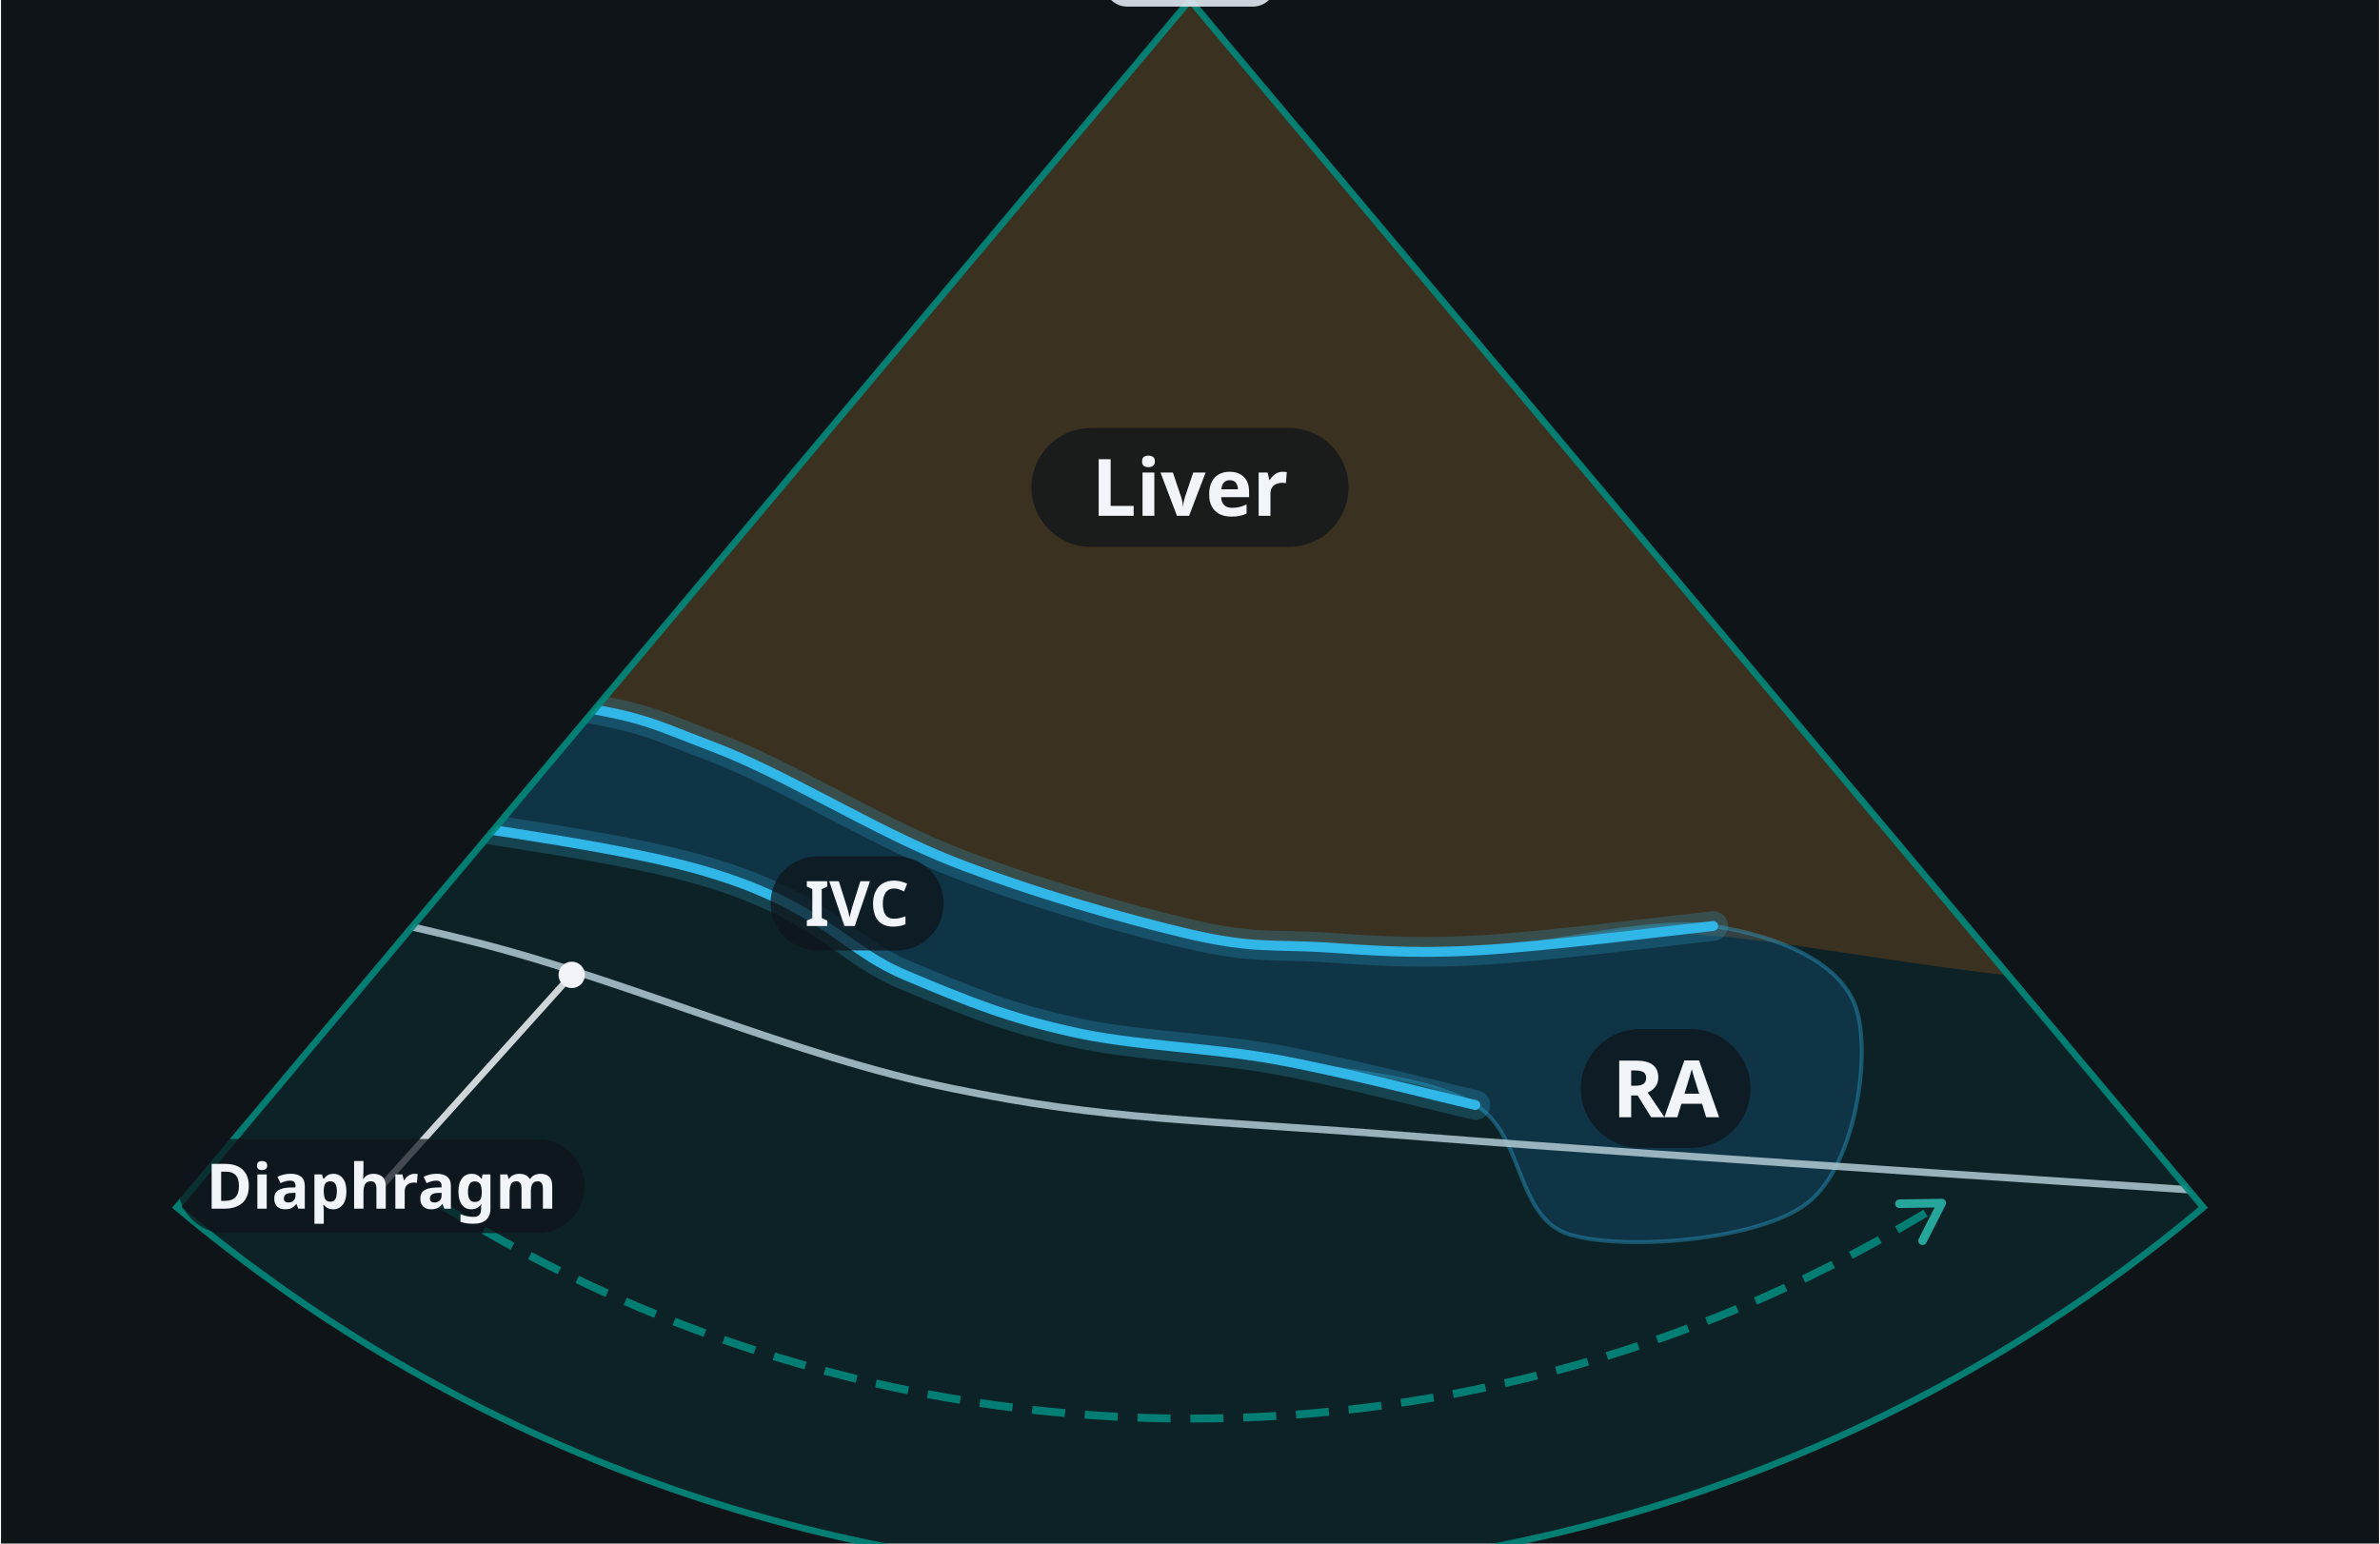
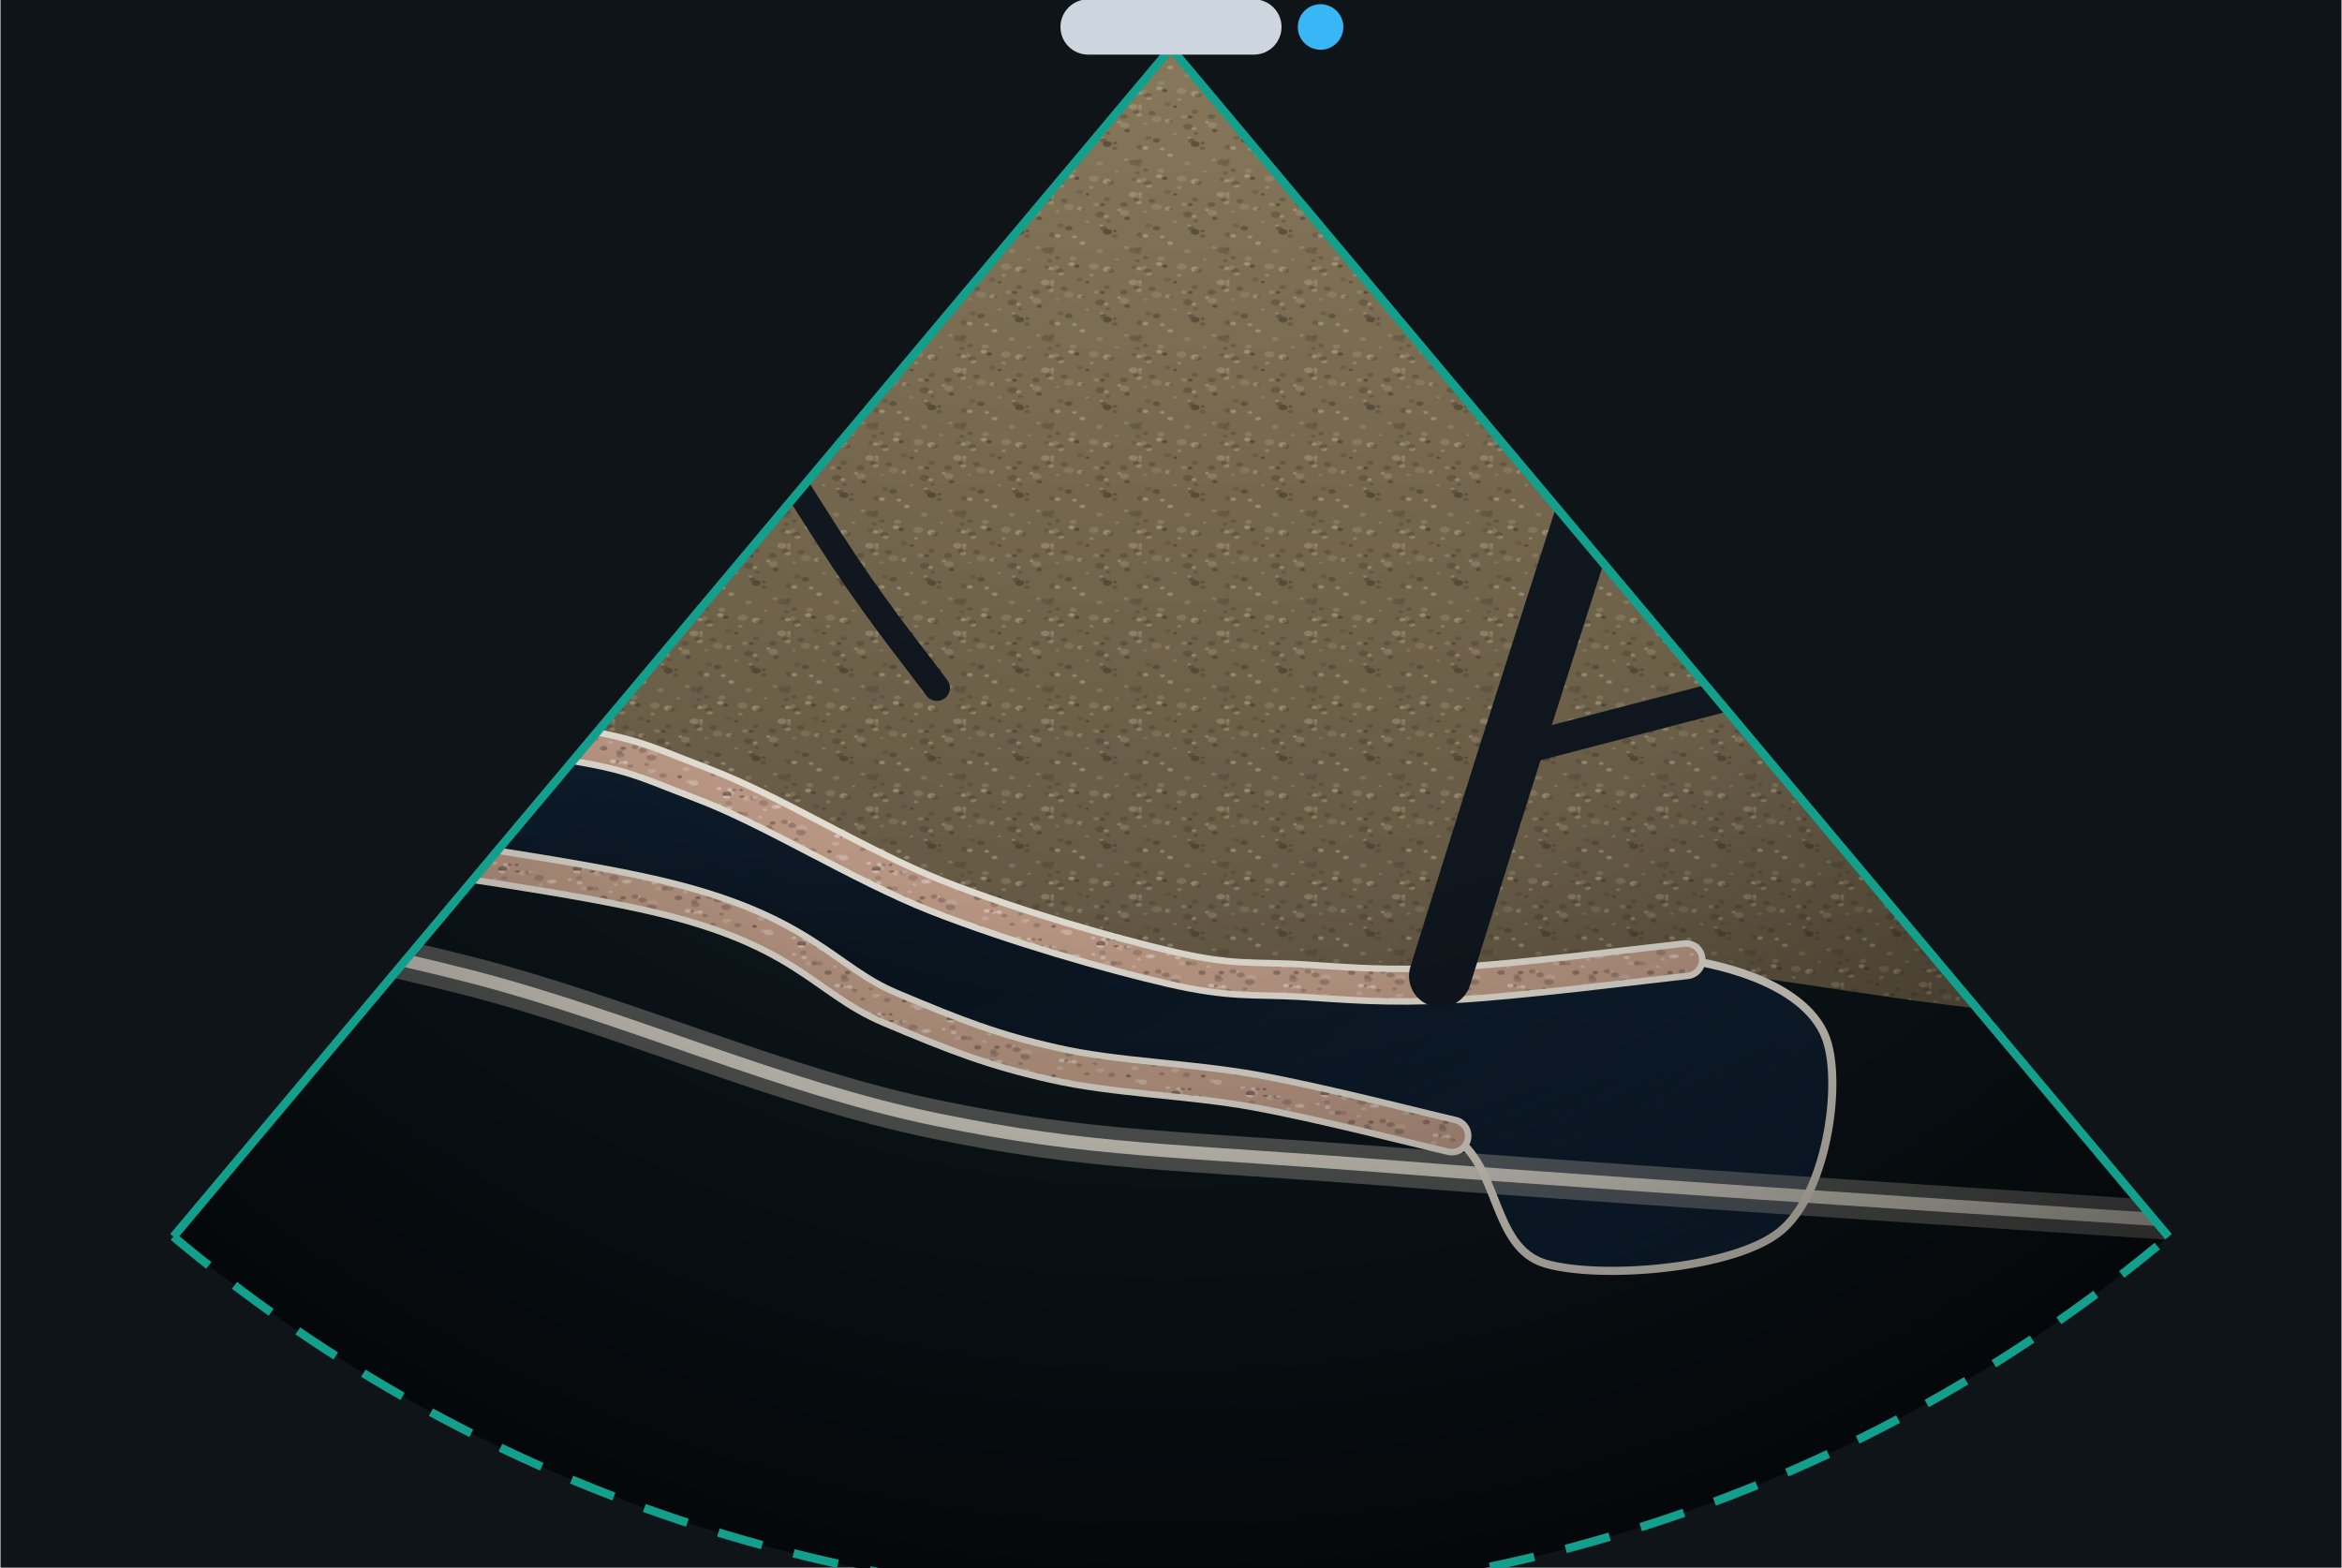
- <svg xmlns="http://www.w3.org/2000/svg" width="720" height="467" viewBox="0.0 0.0 720.0 467.4">
+ <svg xmlns="http://www.w3.org/2000/svg" width="720" height="482" viewBox="0.0 -14.8 720.0 482.2">
  <defs>
    <clipPath id="sector">
      <path d="M 360.0 0.0 L 53.2 365.6 A 477.2 477.2 0 0 0 666.8 365.6 Z" />
    </clipPath>
+     <radialGradient id="bg" gradientUnits="userSpaceOnUse" cx="360.0" cy="0.0" r="477.2">
+       <stop offset="0" stop-color="#16232A" />
+       <stop offset="1" stop-color="#0A1217" />
+     </radialGradient>
+     <radialGradient id="depth" gradientUnits="userSpaceOnUse" cx="360.0" cy="0.0" r="477.2">
+       <stop offset="0" stop-color="#000" stop-opacity="0" />
+       <stop offset="0.55" stop-color="#000" stop-opacity="0.08" />
+       <stop offset="1" stop-color="#000" stop-opacity="0.55" />
+     </radialGradient>
+     <linearGradient id="myoG" x1="0" y1="0" x2="0" y2="1">
+       <stop offset="0" stop-color="#C9A48F" />
+       <stop offset="1" stop-color="#A47F6E" />
+     </linearGradient>
+     <linearGradient id="liverG" x1="0" y1="0" x2="0" y2="1">
+       <stop offset="0" stop-color="#8A7A5C" />
+       <stop offset="1" stop-color="#6B5F49" />
+     </linearGradient>
+     <radialGradient id="bloodR" cx="0.5" cy="0.5" r="0.7">
+       <stop offset="0" stop-color="#0B1622" />
+       <stop offset="1" stop-color="#10253A" />
+     </radialGradient>
+     <radialGradient id="bloodL" cx="0.45" cy="0.5" r="0.7">
+       <stop offset="0" stop-color="#1D0F12" />
+       <stop offset="1" stop-color="#2C1418" />
+     </radialGradient>
+     <pattern id="myoS" width="23" height="23" patternUnits="userSpaceOnUse">
+       <ellipse cx="9.16" cy="3.33" rx="0.94" ry="0.59" fill="#F0DED2" fill-opacity="0.60" />
+       <ellipse cx="14.71" cy="13.40" rx="0.77" ry="0.48" fill="#6F5A51" fill-opacity="0.35" />
+       <ellipse cx="16.62" cy="9.87" rx="1.52" ry="0.95" fill="#F0DED2" fill-opacity="0.26" />
+       <ellipse cx="12.17" cy="16.50" rx="0.83" ry="0.52" fill="#6F5A51" fill-opacity="0.40" />
+       <ellipse cx="4.80" cy="18.65" rx="1.02" ry="0.64" fill="#F0DED2" fill-opacity="0.34" />
+       <ellipse cx="17.27" cy="0.00" rx="0.61" ry="0.38" fill="#6F5A51" fill-opacity="0.68" />
+       <ellipse cx="17.06" cy="15.27" rx="0.68" ry="0.42" fill="#F0DED2" fill-opacity="0.28" />
+       <ellipse cx="1.81" cy="0.54" rx="1.23" ry="0.77" fill="#6F5A51" fill-opacity="0.41" />
+       <ellipse cx="3.60" cy="6.53" rx="0.62" ry="0.39" fill="#F0DED2" fill-opacity="0.47" />
+       <ellipse cx="4.67" cy="2.20" rx="1.45" ry="0.91" fill="#6F5A51" fill-opacity="0.33" />
+       <ellipse cx="17.26" cy="22.19" rx="1.52" ry="0.95" fill="#F0DED2" fill-opacity="0.33" />
+       <ellipse cx="1.53" cy="8.38" rx="1.15" ry="0.72" fill="#6F5A51" fill-opacity="0.54" />
+       <ellipse cx="22.68" cy="0.69" rx="1.42" ry="0.89" fill="#F0DED2" fill-opacity="0.36" />
+       <ellipse cx="9.71" cy="13.84" rx="0.89" ry="0.56" fill="#6F5A51" fill-opacity="0.36" />
+       <ellipse cx="8.14" cy="12.75" rx="0.88" ry="0.55" fill="#F0DED2" fill-opacity="0.66" />
+       <ellipse cx="7.49" cy="8.38" rx="0.87" ry="0.54" fill="#6F5A51" fill-opacity="0.61" />
+       <ellipse cx="16.36" cy="0.01" rx="1.30" ry="0.81" fill="#F0DED2" fill-opacity="0.66" />
+       <ellipse cx="16.95" cy="2.24" rx="1.05" ry="0.66" fill="#6F5A51" fill-opacity="0.26" />
+       <ellipse cx="3.86" cy="14.75" rx="1.08" ry="0.68" fill="#F0DED2" fill-opacity="0.34" />
+       <ellipse cx="16.21" cy="11.22" rx="1.51" ry="0.94" fill="#6F5A51" fill-opacity="0.41" />
+       <ellipse cx="17.32" cy="21.05" rx="0.74" ry="0.46" fill="#F0DED2" fill-opacity="0.62" />
+       <ellipse cx="20.27" cy="5.48" rx="1.05" ry="0.66" fill="#6F5A51" fill-opacity="0.46" />
+       <ellipse cx="6.58" cy="12.79" rx="0.76" ry="0.47" fill="#F0DED2" fill-opacity="0.50" />
+       <ellipse cx="22.01" cy="5.58" rx="1.03" ry="0.64" fill="#6F5A51" fill-opacity="0.28" />
+       <ellipse cx="12.36" cy="8.01" rx="0.58" ry="0.36" fill="#F0DED2" fill-opacity="0.38" />
+       <ellipse cx="21.07" cy="0.08" rx="0.81" ry="0.51" fill="#6F5A51" fill-opacity="0.70" />
+       <ellipse cx="4.38" cy="12.39" rx="0.96" ry="0.60" fill="#F0DED2" fill-opacity="0.70" />
+       <ellipse cx="18.65" cy="21.18" rx="0.71" ry="0.44" fill="#6F5A51" fill-opacity="0.38" />
+       <ellipse cx="16.04" cy="15.49" rx="1.02" ry="0.64" fill="#F0DED2" fill-opacity="0.33" />
+       <ellipse cx="1.91" cy="17.16" rx="0.73" ry="0.46" fill="#6F5A51" fill-opacity="0.68" />
+       <ellipse cx="17.14" cy="3.79" rx="0.88" ry="0.55" fill="#F0DED2" fill-opacity="0.65" />
+       <ellipse cx="19.73" cy="16.78" rx="1.11" ry="0.69" fill="#6F5A51" fill-opacity="0.36" />
+       <ellipse cx="14.04" cy="20.73" rx="0.78" ry="0.49" fill="#F0DED2" fill-opacity="0.57" />
+       <ellipse cx="6.67" cy="10.44" rx="1.29" ry="0.81" fill="#6F5A51" fill-opacity="0.34" />
+       <ellipse cx="8.14" cy="3.39" rx="1.00" ry="0.62" fill="#F0DED2" fill-opacity="0.56" />
+       <ellipse cx="20.77" cy="21.22" rx="0.59" ry="0.37" fill="#6F5A51" fill-opacity="0.64" />
+       <ellipse cx="6.32" cy="19.05" rx="1.38" ry="0.86" fill="#F0DED2" fill-opacity="0.50" />
+       <ellipse cx="11.15" cy="8.00" rx="1.09" ry="0.68" fill="#6F5A51" fill-opacity="0.41" />
+       <ellipse cx="2.10" cy="0.47" rx="0.96" ry="0.60" fill="#F0DED2" fill-opacity="0.53" />
+       <ellipse cx="6.33" cy="9.54" rx="1.03" ry="0.64" fill="#6F5A51" fill-opacity="0.36" />
+       <ellipse cx="5.20" cy="4.33" rx="0.70" ry="0.44" fill="#F0DED2" fill-opacity="0.40" />
+       <ellipse cx="13.47" cy="9.08" rx="1.21" ry="0.76" fill="#6F5A51" fill-opacity="0.41" />
+       <ellipse cx="18.46" cy="5.51" rx="1.12" ry="0.70" fill="#F0DED2" fill-opacity="0.29" />
+       <ellipse cx="5.85" cy="12.50" rx="0.67" ry="0.42" fill="#6F5A51" fill-opacity="0.38" />
+       <ellipse cx="14.12" cy="2.77" rx="0.66" ry="0.41" fill="#F0DED2" fill-opacity="0.59" />
+       <ellipse cx="16.43" cy="22.52" rx="1.41" ry="0.88" fill="#6F5A51" fill-opacity="0.70" />
+     </pattern>
+     <pattern id="liverS" width="27" height="27" patternUnits="userSpaceOnUse">
+       <ellipse cx="2.16" cy="15.33" rx="0.94" ry="0.59" fill="#B3A585" fill-opacity="0.60" />
+       <ellipse cx="25.71" cy="11.40" rx="0.77" ry="0.48" fill="#4E4434" fill-opacity="0.35" />
+       <ellipse cx="4.62" cy="21.87" rx="1.52" ry="0.95" fill="#B3A585" fill-opacity="0.26" />
+       <ellipse cx="1.17" cy="10.50" rx="0.83" ry="0.52" fill="#4E4434" fill-opacity="0.40" />
+       <ellipse cx="26.80" cy="18.65" rx="1.02" ry="0.64" fill="#B3A585" fill-opacity="0.34" />
+       <ellipse cx="10.27" cy="18.00" rx="0.61" ry="0.38" fill="#4E4434" fill-opacity="0.68" />
+       <ellipse cx="1.06" cy="23.27" rx="0.68" ry="0.42" fill="#B3A585" fill-opacity="0.28" />
+       <ellipse cx="1.81" cy="14.54" rx="1.23" ry="0.77" fill="#4E4434" fill-opacity="0.41" />
+       <ellipse cx="14.60" cy="0.53" rx="0.62" ry="0.39" fill="#B3A585" fill-opacity="0.47" />
+       <ellipse cx="24.67" cy="8.20" rx="1.45" ry="0.91" fill="#4E4434" fill-opacity="0.33" />
+       <ellipse cx="12.26" cy="13.19" rx="1.52" ry="0.95" fill="#B3A585" fill-opacity="0.33" />
+       <ellipse cx="4.53" cy="1.38" rx="1.15" ry="0.72" fill="#4E4434" fill-opacity="0.54" />
+       <ellipse cx="21.68" cy="23.69" rx="1.42" ry="0.89" fill="#B3A585" fill-opacity="0.36" />
+       <ellipse cx="18.71" cy="3.84" rx="0.89" ry="0.56" fill="#4E4434" fill-opacity="0.36" />
+       <ellipse cx="1.14" cy="3.75" rx="0.88" ry="0.55" fill="#B3A585" fill-opacity="0.66" />
+       <ellipse cx="22.49" cy="25.38" rx="0.87" ry="0.54" fill="#4E4434" fill-opacity="0.61" />
+       <ellipse cx="16.36" cy="14.01" rx="1.30" ry="0.81" fill="#B3A585" fill-opacity="0.66" />
+       <ellipse cx="7.95" cy="17.24" rx="1.05" ry="0.66" fill="#4E4434" fill-opacity="0.26" />
+       <ellipse cx="5.86" cy="10.75" rx="1.08" ry="0.68" fill="#B3A585" fill-opacity="0.34" />
+       <ellipse cx="14.21" cy="24.22" rx="1.51" ry="0.94" fill="#4E4434" fill-opacity="0.41" />
+       <ellipse cx="6.32" cy="4.05" rx="0.74" ry="0.46" fill="#B3A585" fill-opacity="0.62" />
+       <ellipse cx="15.27" cy="1.48" rx="1.05" ry="0.66" fill="#4E4434" fill-opacity="0.46" />
+       <ellipse cx="26.58" cy="17.79" rx="0.76" ry="0.47" fill="#B3A585" fill-opacity="0.50" />
+       <ellipse cx="2.01" cy="0.58" rx="1.03" ry="0.64" fill="#4E4434" fill-opacity="0.28" />
+       <ellipse cx="19.36" cy="11.01" rx="0.58" ry="0.36" fill="#B3A585" fill-opacity="0.38" />
+       <ellipse cx="7.07" cy="13.08" rx="0.81" ry="0.51" fill="#4E4434" fill-opacity="0.70" />
+       <ellipse cx="5.38" cy="12.39" rx="0.96" ry="0.60" fill="#B3A585" fill-opacity="0.70" />
+       <ellipse cx="16.65" cy="26.18" rx="0.71" ry="0.44" fill="#4E4434" fill-opacity="0.38" />
+       <ellipse cx="14.04" cy="8.49" rx="1.02" ry="0.64" fill="#B3A585" fill-opacity="0.33" />
+       <ellipse cx="14.91" cy="21.16" rx="0.73" ry="0.46" fill="#4E4434" fill-opacity="0.68" />
+       <ellipse cx="26.14" cy="13.79" rx="0.88" ry="0.55" fill="#B3A585" fill-opacity="0.65" />
+       <ellipse cx="26.73" cy="7.78" rx="1.11" ry="0.69" fill="#4E4434" fill-opacity="0.36" />
+       <ellipse cx="16.04" cy="24.73" rx="0.78" ry="0.49" fill="#B3A585" fill-opacity="0.57" />
+       <ellipse cx="26.67" cy="3.44" rx="1.29" ry="0.81" fill="#4E4434" fill-opacity="0.34" />
+       <ellipse cx="8.14" cy="22.39" rx="1.00" ry="0.62" fill="#B3A585" fill-opacity="0.56" />
+       <ellipse cx="18.77" cy="2.22" rx="0.59" ry="0.37" fill="#4E4434" fill-opacity="0.64" />
+       <ellipse cx="24.32" cy="18.05" rx="1.38" ry="0.86" fill="#B3A585" fill-opacity="0.50" />
+       <ellipse cx="3.15" cy="20.00" rx="1.09" ry="0.68" fill="#4E4434" fill-opacity="0.41" />
+       <ellipse cx="26.10" cy="20.47" rx="0.96" ry="0.60" fill="#B3A585" fill-opacity="0.53" />
+       <ellipse cx="16.33" cy="19.54" rx="1.03" ry="0.64" fill="#4E4434" fill-opacity="0.36" />
+       <ellipse cx="22.20" cy="7.33" rx="0.70" ry="0.44" fill="#B3A585" fill-opacity="0.40" />
+       <ellipse cx="21.47" cy="21.08" rx="1.21" ry="0.76" fill="#4E4434" fill-opacity="0.41" />
+       <ellipse cx="0.46" cy="13.51" rx="1.12" ry="0.70" fill="#B3A585" fill-opacity="0.29" />
+       <ellipse cx="8.85" cy="22.50" rx="0.67" ry="0.42" fill="#4E4434" fill-opacity="0.38" />
+       <ellipse cx="20.12" cy="22.77" rx="0.66" ry="0.41" fill="#B3A585" fill-opacity="0.59" />
+       <ellipse cx="16.43" cy="2.52" rx="1.41" ry="0.88" fill="#4E4434" fill-opacity="0.70" />
+       <ellipse cx="10.22" cy="26.43" rx="0.60" ry="0.38" fill="#B3A585" fill-opacity="0.38" />
+       <ellipse cx="25.29" cy="19.70" rx="0.95" ry="0.59" fill="#4E4434" fill-opacity="0.42" />
+       <ellipse cx="11.56" cy="15.85" rx="0.70" ry="0.44" fill="#B3A585" fill-opacity="0.44" />
+       <ellipse cx="26.03" cy="8.96" rx="0.89" ry="0.56" fill="#4E4434" fill-opacity="0.25" />
+       <ellipse cx="12.98" cy="21.07" rx="0.92" ry="0.57" fill="#B3A585" fill-opacity="0.38" />
+       <ellipse cx="24.69" cy="13.38" rx="0.87" ry="0.54" fill="#4E4434" fill-opacity="0.30" />
+       <ellipse cx="8.76" cy="5.97" rx="0.90" ry="0.56" fill="#B3A585" fill-opacity="0.64" />
+       <ellipse cx="17.35" cy="14.44" rx="1.13" ry="0.71" fill="#4E4434" fill-opacity="0.38" />
+     </pattern>
  </defs>
-   <rect x="0.0" y="0.0" width="720.0" height="467.4" fill="#0F1419" />
+   <rect x="0.0" y="-14.8" width="720.0" height="482.2" fill="#0F1419" />
  <g clip-path="url(#sector)">
-     <path d="M 0.0 0.0 C 120.0 -32.8 600.0 -45.9 720.0 0.0 C 840.0 45.9 756.0 228.4 720.0 275.5 C 684.0 322.7 549.6 281.0 504.0 282.9 C 458.4 284.8 463.8 286.2 446.4 286.8 C 429.0 287.5 414.0 287.5 399.6 286.8 C 385.2 286.2 378.6 287.2 360.0 282.9 C 341.4 278.6 312.0 270.2 288.0 260.8 C 264.0 251.3 237.6 234.5 216.0 226.3 C 194.4 218.1 194.4 216.5 158.4 211.6 C 122.4 206.6 26.4 232.1 0.0 196.8 C -26.4 161.5 -120.0 32.8 0.0 0.0 Z" fill="#92400E" fill-opacity="0.4" />
-     <path d="M 0.0 196.8 C 26.4 193.5 122.4 206.6 158.4 211.6 C 194.4 216.5 194.4 218.1 216.0 226.3 C 237.6 234.5 264.0 251.3 288.0 260.8 C 312.0 270.2 341.4 278.6 360.0 282.9 C 378.6 287.2 385.2 286.0 399.6 286.8 C 414.0 287.7 426.6 288.9 446.4 287.8 C 466.2 286.8 499.2 277.6 518.4 280.4 C 537.6 283.3 556.8 291.1 561.6 305.0 C 566.4 319.0 561.6 352.6 547.2 364.1 C 532.8 375.6 492.0 378.8 475.2 373.9 C 458.4 369.0 461.3 343.4 446.4 334.6 C 431.5 325.7 406.3 324.5 385.9 320.8 C 365.5 317.1 342.7 316.7 324.0 312.4 C 305.3 308.2 294.0 303.8 273.6 295.2 C 253.2 286.6 247.2 271.4 201.6 260.8 C 156.0 250.1 33.6 241.9 0.0 231.2 C -33.6 220.6 -26.4 200.1 0.0 196.8 Z" fill="#1E88E5" fill-opacity="0.18" stroke="#38BDF8" stroke-opacity="0.35" stroke-width="1.2" />
-     <path d="M 0.0 196.8 C 26.4 199.3 122.4 206.6 158.4 211.6 C 194.4 216.5 194.4 218.1 216.0 226.3 C 237.6 234.5 264.0 251.3 288.0 260.8 C 312.0 270.2 341.4 278.6 360.0 282.9 C 378.6 287.2 385.2 286.0 399.6 286.8 C 414.0 287.7 426.6 288.9 446.4 287.8 C 466.2 286.8 506.4 281.7 518.4 280.4" fill="none" fill-opacity="0.0" stroke="#38BDF8" stroke-opacity="0.22" stroke-width="9.0" stroke-linejoin="round" stroke-linecap="round" />
-     <path d="M 0.0 196.8 C 26.4 199.3 122.4 206.6 158.4 211.6 C 194.4 216.5 194.4 218.1 216.0 226.3 C 237.6 234.5 264.0 251.3 288.0 260.8 C 312.0 270.2 341.4 278.6 360.0 282.9 C 378.6 287.2 385.2 286.0 399.6 286.8 C 414.0 287.7 426.6 288.9 446.4 287.8 C 466.2 286.8 506.4 281.7 518.4 280.4" fill="none" stroke="#38BDF8" stroke-width="3" stroke-linejoin="round" stroke-linecap="round" />
-     <path d="M 0.0 231.2 C 33.6 236.2 156.0 250.1 201.6 260.8 C 247.2 271.4 253.2 286.6 273.6 295.2 C 294.0 303.8 305.3 308.2 324.0 312.4 C 342.7 316.7 365.5 317.1 385.9 320.8 C 406.3 324.5 436.3 332.3 446.4 334.6" fill="none" fill-opacity="0.0" stroke="#38BDF8" stroke-opacity="0.22" stroke-width="9.0" stroke-linejoin="round" stroke-linecap="round" />
-     <path d="M 0.0 231.2 C 33.6 236.2 156.0 250.1 201.6 260.8 C 247.2 271.4 253.2 286.6 273.6 295.2 C 294.0 303.8 305.3 308.2 324.0 312.4 C 342.7 316.7 365.5 317.1 385.9 320.8 C 406.3 324.5 436.3 332.3 446.4 334.6" fill="none" stroke="#38BDF8" stroke-width="3" stroke-linejoin="round" stroke-linecap="round" />
-     <path d="M 0.0 255.8 C 24.0 260.8 96.0 273.1 144.0 285.4 C 192.0 297.7 240.0 319.8 288.0 329.6 C 336.0 339.5 360.0 338.7 432.0 344.4 C 504.0 350.1 672.0 360.8 720.0 364.1" fill="none" stroke="#CBD5E1" stroke-width="2.2" stroke-opacity="0.85" stroke-linecap="round" />
+     <path d="M 360.0 0.0 L 53.2 365.6 A 477.2 477.2 0 0 0 666.8 365.6 Z" fill="url(#bg)" />
+     <path d="M 0.0 0.0 C 120.0 -32.8 600.0 -45.9 720.0 0.0 C 840.0 45.9 756.0 228.4 720.0 275.5 C 684.0 322.7 549.6 281.0 504.0 282.9 C 458.4 284.8 463.8 286.2 446.4 286.8 C 429.0 287.5 414.0 287.5 399.6 286.8 C 385.2 286.2 378.6 287.2 360.0 282.9 C 341.4 278.6 312.0 270.2 288.0 260.8 C 264.0 251.3 237.6 234.5 216.0 226.3 C 194.4 218.1 194.4 216.5 158.4 211.6 C 122.4 206.6 26.4 232.1 0.0 196.8 C -26.4 161.5 -120.0 32.8 0.0 0.0 Z" fill="url(#liverG)" />
+     <path d="M 0.0 0.0 C 120.0 -32.8 600.0 -45.9 720.0 0.0 C 840.0 45.9 756.0 228.4 720.0 275.5 C 684.0 322.7 549.6 281.0 504.0 282.9 C 458.4 284.8 463.8 286.2 446.4 286.8 C 429.0 287.5 414.0 287.5 399.6 286.8 C 385.2 286.2 378.6 287.2 360.0 282.9 C 341.4 278.6 312.0 270.2 288.0 260.8 C 264.0 251.3 237.6 234.5 216.0 226.3 C 194.4 218.1 194.4 216.5 158.4 211.6 C 122.4 206.6 26.4 232.1 0.0 196.8 C -26.4 161.5 -120.0 32.8 0.0 0.0 Z" fill="url(#liverS)" />
+     <path d="M 0.0 196.8 C 26.4 193.5 122.4 206.6 158.4 211.6 C 194.4 216.5 194.4 218.1 216.0 226.3 C 237.6 234.5 264.0 251.3 288.0 260.8 C 312.0 270.2 341.4 278.6 360.0 282.9 C 378.6 287.2 385.2 286.0 399.6 286.8 C 414.0 287.7 426.6 288.9 446.4 287.8 C 466.2 286.8 499.2 277.6 518.4 280.4 C 537.6 283.3 556.8 291.1 561.6 305.0 C 566.4 319.0 561.6 352.6 547.2 364.1 C 532.8 375.6 492.0 378.8 475.2 373.9 C 458.4 369.0 461.3 343.4 446.4 334.6 C 431.5 325.7 406.3 324.5 385.9 320.8 C 365.5 317.1 342.7 316.7 324.0 312.4 C 305.3 308.2 294.0 303.8 273.6 295.2 C 253.2 286.6 247.2 271.4 201.6 260.8 C 156.0 250.1 33.6 241.9 0.0 231.2 C -33.6 220.6 -26.4 200.1 0.0 196.8 Z" fill="url(#bloodR)" stroke="#F4EEE2" stroke-width="2.5" />
+     <path d="M 0.0 196.8 C 26.4 199.3 122.4 206.6 158.4 211.6 C 194.4 216.5 194.4 218.1 216.0 226.3 C 237.6 234.5 264.0 251.3 288.0 260.8 C 312.0 270.2 341.4 278.6 360.0 282.9 C 378.6 287.2 385.2 286.0 399.6 286.8 C 414.0 287.7 426.6 288.9 446.4 287.8 C 466.2 286.8 506.4 281.7 518.4 280.4" fill="none" stroke="#F4EEE2" stroke-width="12.0" stroke-linecap="round" stroke-linejoin="round" />
+     <path d="M 0.0 196.8 C 26.4 199.3 122.4 206.6 158.4 211.6 C 194.4 216.5 194.4 218.1 216.0 226.3 C 237.6 234.5 264.0 251.3 288.0 260.8 C 312.0 270.2 341.4 278.6 360.0 282.9 C 378.6 287.2 385.2 286.0 399.6 286.8 C 414.0 287.7 426.6 288.9 446.4 287.8 C 466.2 286.8 506.4 281.7 518.4 280.4" fill="none" stroke="#C9A48F" stroke-width="8.0" stroke-linecap="round" stroke-linejoin="round" />
+     <path d="M 0.0 196.8 C 26.4 199.3 122.4 206.6 158.4 211.6 C 194.4 216.5 194.4 218.1 216.0 226.3 C 237.6 234.5 264.0 251.3 288.0 260.8 C 312.0 270.2 341.4 278.6 360.0 282.9 C 378.6 287.2 385.2 286.0 399.6 286.8 C 414.0 287.7 426.6 288.9 446.4 287.8 C 466.2 286.8 506.4 281.7 518.4 280.4" fill="none" stroke="url(#myoS)" stroke-width="8.0" stroke-linecap="round" />
+     <path d="M 0.0 231.2 C 33.6 236.2 156.0 250.1 201.6 260.8 C 247.2 271.4 253.2 286.6 273.6 295.2 C 294.0 303.8 305.3 308.2 324.0 312.4 C 342.7 316.7 365.5 317.1 385.9 320.8 C 406.3 324.5 436.3 332.3 446.4 334.6" fill="none" stroke="#F4EEE2" stroke-width="12.0" stroke-linecap="round" stroke-linejoin="round" />
+     <path d="M 0.0 231.2 C 33.6 236.2 156.0 250.1 201.6 260.8 C 247.2 271.4 253.2 286.6 273.6 295.2 C 294.0 303.8 305.3 308.2 324.0 312.4 C 342.7 316.7 365.5 317.1 385.9 320.8 C 406.3 324.5 436.3 332.3 446.4 334.6" fill="none" stroke="#C9A48F" stroke-width="8.0" stroke-linecap="round" stroke-linejoin="round" />
+     <path d="M 0.0 231.2 C 33.6 236.2 156.0 250.1 201.6 260.8 C 247.2 271.4 253.2 286.6 273.6 295.2 C 294.0 303.8 305.3 308.2 324.0 312.4 C 342.7 316.7 365.5 317.1 385.9 320.8 C 406.3 324.5 436.3 332.3 446.4 334.6" fill="none" stroke="url(#myoS)" stroke-width="8.0" stroke-linecap="round" />
+     <path d="M 0.0 255.8 C 24.0 260.8 96.0 273.1 144.0 285.4 C 192.0 297.7 240.0 319.8 288.0 329.6 C 336.0 339.5 360.0 338.7 432.0 344.4 C 504.0 350.1 672.0 360.8 720.0 364.1" fill="none" stroke="#F1E9D8" stroke-opacity="0.35" stroke-width="12" stroke-linecap="round" />
+     <path d="M 0.0 255.8 C 24.0 260.8 96.0 273.1 144.0 285.4 C 192.0 297.7 240.0 319.8 288.0 329.6 C 336.0 339.5 360.0 338.7 432.0 344.4 C 504.0 350.1 672.0 360.8 720.0 364.1" fill="none" stroke="#F4EEE2" stroke-opacity="0.9" stroke-width="4" stroke-linecap="round" />
+     <path d="M 489.6 137.8 C 485.4 150.9 472.2 191.9 464.4 216.5 C 456.6 241.1 446.4 273.9 442.8 285.4" fill="none" stroke="#111820" stroke-width="19.2" stroke-linecap="round" stroke-linejoin="round" />
+     <path d="M 464.4 216.5 L 540.0 196.8" fill="none" stroke="#111820" stroke-width="9.6" stroke-linecap="round" stroke-linejoin="round" />
+     <path d="M 216.0 88.6 C 223.2 100.0 247.2 139.4 259.2 157.4 C 271.2 175.5 283.2 190.2 288.0 196.8" fill="none" stroke="#111820" stroke-width="8.0" stroke-linecap="round" stroke-linejoin="round" />
+     <path d="M 360.0 0.0 L 53.2 365.6 A 477.2 477.2 0 0 0 666.8 365.6 Z" fill="url(#depth)" />
  </g>
-   <path d="M 360.0 0.0 L 53.2 365.6 A 477.2 477.2 0 0 0 666.8 365.6 Z" fill="#00897B" fill-opacity="0.13" stroke="#00897B" stroke-opacity="0.9" stroke-width="2" />
-   <path d="M 132.4 364.3 A 429.5 429.5 0 0 0 587.6 364.3" fill="none" stroke="#00897B" stroke-opacity="0.9" stroke-width="2.4" stroke-dasharray="10 6" />
-   <path d="M 581.8 375.7 L 587.6 364.3 L 574.8 364.5" fill="none" stroke="#26A69A" stroke-width="2.6" stroke-linecap="round" stroke-linejoin="round" />
-   <rect x="334.0" y="-12.0" width="52" height="14" rx="7" fill="#E2E8F0" fill-opacity="0.9" />
-   <circle cx="328.0" cy="-5.0" r="5" fill="#38BDF8" />
-   <path d="M 115.2 359.2 L 172.8 295.2" stroke="#F1F5F9" stroke-opacity="0.85" stroke-width="2" fill="none" />
-   <circle cx="172.8" cy="295.2" r="4" fill="#F1F5F9" />
-   <rect x="312.0" y="129.6" width="96.0" height="36.0" rx="18.0" fill="#0F1419" fill-opacity="0.72" />
-   <text x="360.0" y="156.2" font-family="sans-serif" font-weight="700" font-size="24" fill="#F1F5F9" text-anchor="middle">Liver</text>
-   <rect x="233.0" y="259.3" width="52.4" height="28.5" rx="14.2" fill="#0F1419" fill-opacity="0.72" />
-   <text x="259.2" y="280.4" font-family="sans-serif" font-weight="700" font-size="19" fill="#F1F5F9" text-anchor="middle">IVC</text>
-   <rect x="478.3" y="311.6" width="51.4" height="36.0" rx="18.0" fill="#0F1419" fill-opacity="0.72" />
-   <text x="504.0" y="338.3" font-family="sans-serif" font-weight="700" font-size="24" fill="#F1F5F9" text-anchor="middle">RA</text>
-   <rect x="53.6" y="344.9" width="123.1" height="28.5" rx="14.2" fill="#0F1419" fill-opacity="0.72" />
-   <text x="115.2" y="366.0" font-family="sans-serif" font-weight="700" font-size="19" fill="#F1F5F9" text-anchor="middle">Diaphragm</text>
+   <path d="M 53.2 365.6 L 360.0 0.0 L 666.8 365.6" fill="none" stroke="#12A08C" stroke-width="2.6" stroke-linejoin="round" />
+   <path d="M 53.2 365.6 A 477.2 477.2 0 0 0 666.8 365.6" fill="none" stroke="#12A08C" stroke-width="2.6" stroke-dasharray="14 10" />
+   <rect x="326.0" y="-15.0" width="68" height="17" rx="8.5" fill="#CDD5DE" />
+   <circle cx="406.0" cy="-6.5" r="7" fill="#38B6F5" />
</svg>
